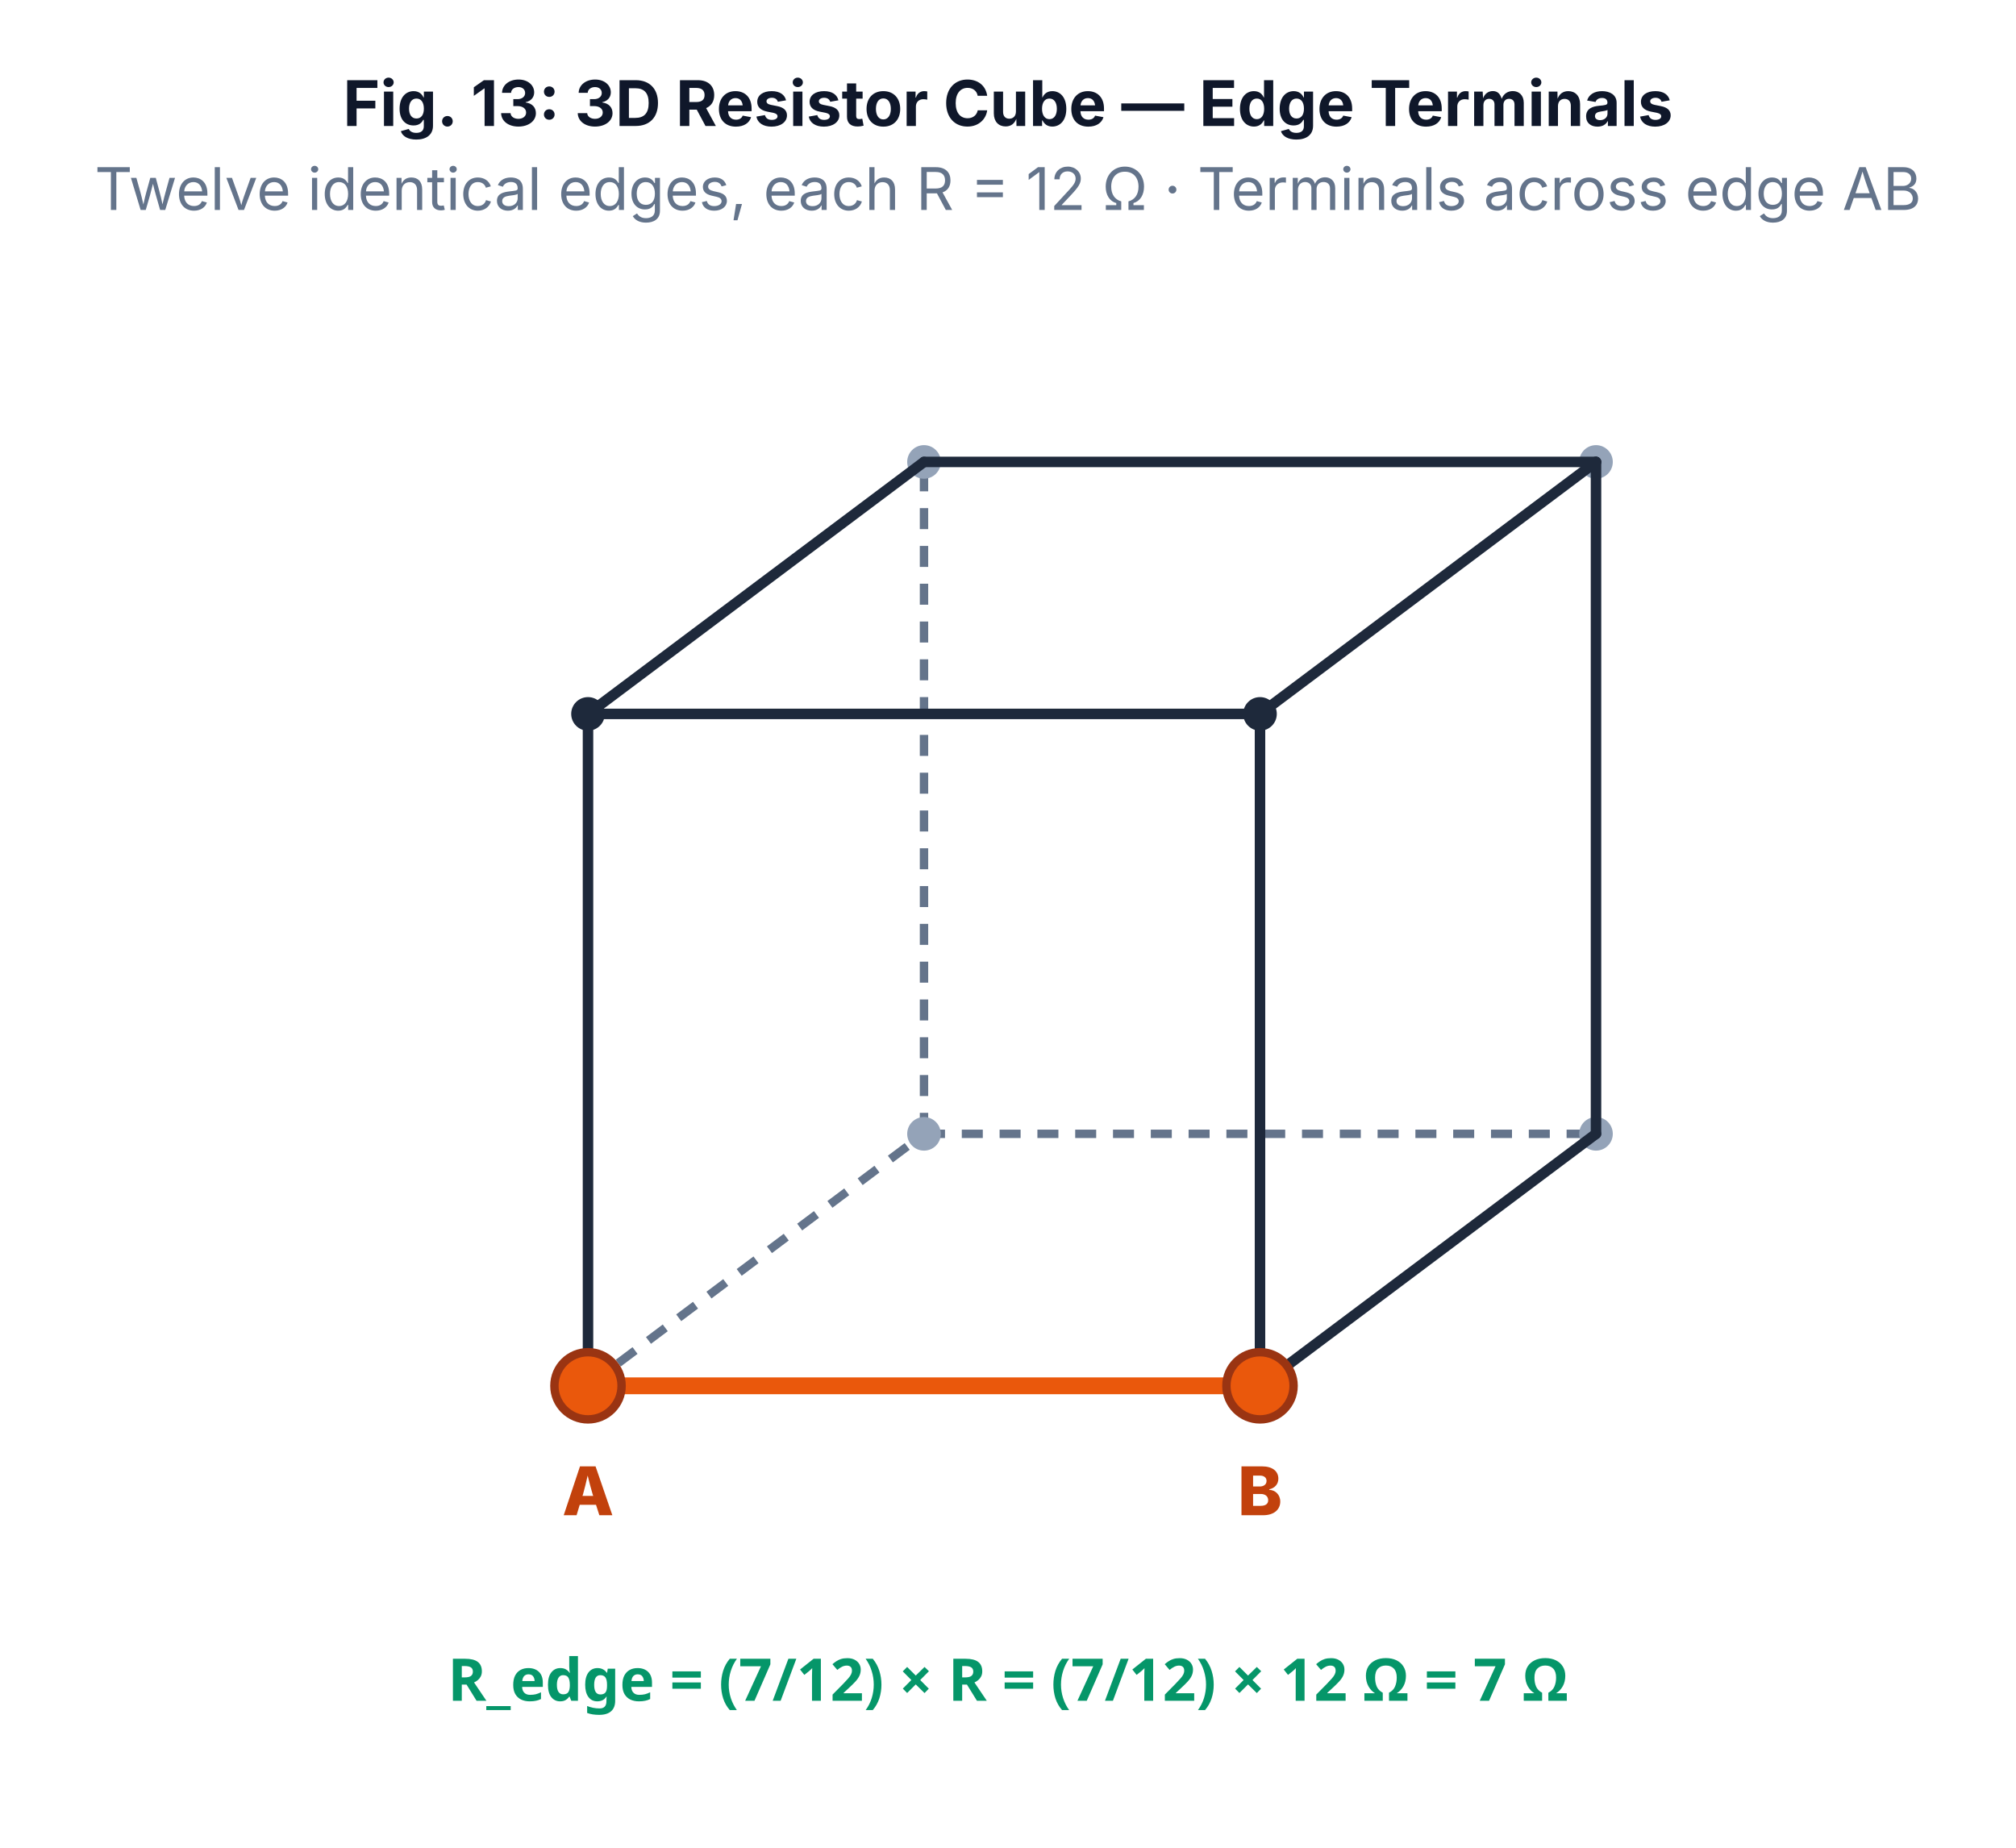
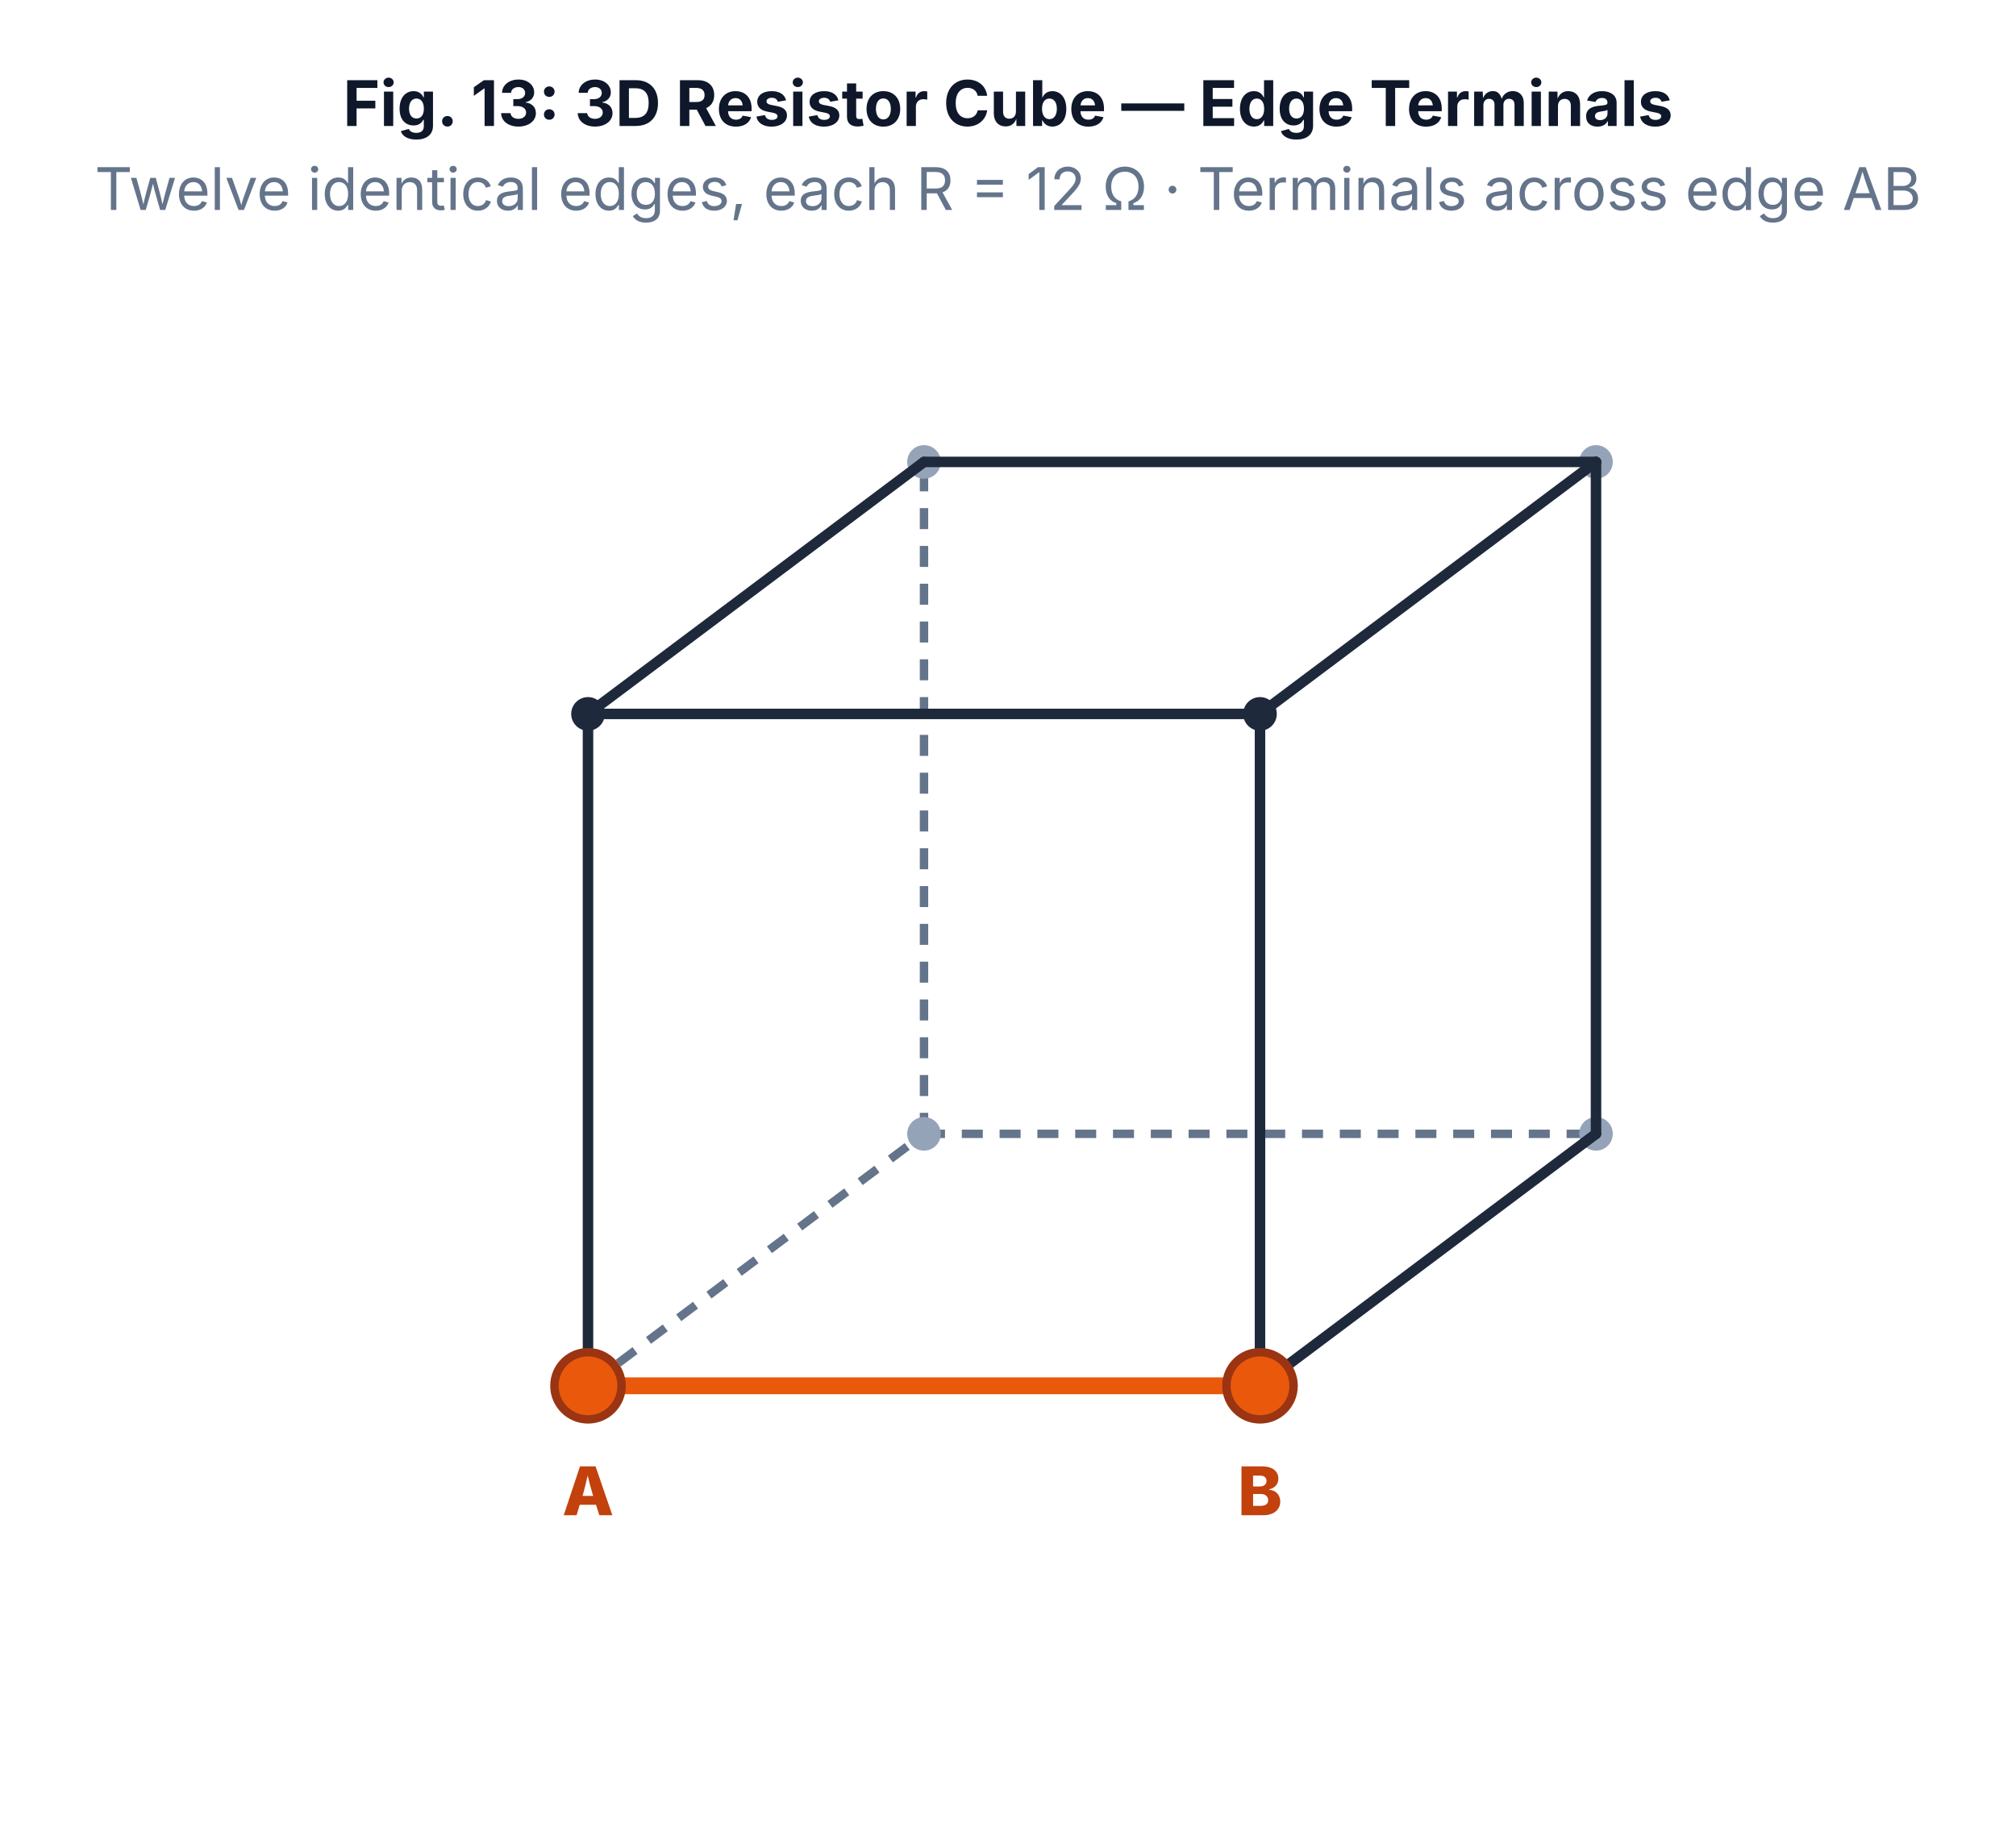
<svg xmlns="http://www.w3.org/2000/svg" viewBox="0 0 480 440" width="100%" height="100%" style="background:#ffffff; border:1.5px solid #cbd5e1; border-radius:10px;">
  <style>
    .wire { stroke: #1e293b; stroke-width: 2.5; stroke-linecap: round; stroke-linejoin: round; fill: none; }
    .dash-wire { stroke: #64748b; stroke-width: 2; stroke-dasharray: 5,4; fill: none; }
    .res-box { fill: #f8fafc; stroke: #0f172a; stroke-width: 2; rx: 4; }
    .res-lbl { font-family: system-ui, -apple-system, sans-serif; font-size: 14px; font-weight: 600; fill: #0f172a; text-anchor: middle; dominant-baseline: central; }
    .node-pt { fill: #1e293b; }
    .term-pt { fill: #ea580c; stroke: #9a3412; stroke-width: 2; }
    .term-lbl { font-family: system-ui, -apple-system, sans-serif; font-size: 16px; font-weight: 800; fill: #c2410c; text-anchor: middle; dominant-baseline: central; }
    .node-lbl { font-family: system-ui, -apple-system, sans-serif; font-size: 15px; font-weight: 700; fill: #1e293b; text-anchor: middle; dominant-baseline: central; }
    .diag-title { font-family: system-ui, -apple-system, sans-serif; font-size: 15px; font-weight: 700; fill: #0f172a; text-anchor: middle; }
    .diag-sub { font-family: system-ui, -apple-system, sans-serif; font-size: 14px; fill: #64748b; text-anchor: middle; }
  </style>
  <text x="240" y="30" class="diag-title">Fig. 13: 3D Resistor Cube — Edge Terminals</text>
  <text x="240" y="50" class="diag-sub">Twelve identical edges, each R = 12 Ω · Terminals across edge AB</text>
  <line x1="220" y1="270" x2="380" y2="270" class="dash-wire" />
  <line x1="220" y1="270" x2="220" y2="110" class="dash-wire" />
  <line x1="140" y1="330" x2="220" y2="270" class="dash-wire" />
  <circle cx="220" cy="270" r="4" fill="#94a3b8" />
  <circle cx="380" cy="270" r="4" fill="#94a3b8" />
  <circle cx="220" cy="110" r="4" fill="#94a3b8" />
  <circle cx="380" cy="110" r="4" fill="#94a3b8" />
  <line x1="300" y1="330" x2="380" y2="270" class="wire" />
  <line x1="300" y1="170" x2="380" y2="110" class="wire" />
  <line x1="140" y1="170" x2="220" y2="110" class="wire" />
  <line x1="220" y1="110" x2="380" y2="110" class="wire" />
  <line x1="380" y1="270" x2="380" y2="110" class="wire" />
  <line x1="140" y1="170" x2="300" y2="170" class="wire" />
  <line x1="140" y1="170" x2="140" y2="330" class="wire" />
  <line x1="300" y1="170" x2="300" y2="330" class="wire" />
  <line x1="140" y1="330" x2="300" y2="330" class="wire" style="stroke:#ea580c; stroke-width:4;" />
  <circle cx="140" cy="170" r="4" class="node-pt" />
  <circle cx="300" cy="170" r="4" class="node-pt" />
  <circle cx="140" cy="330" r="8" class="term-pt" />
  <text x="140" y="355" class="term-lbl">A</text>
  <circle cx="300" cy="330" r="8" class="term-pt" />
  <text x="300" y="355" class="term-lbl">B</text>
-   <text x="240" y="405" font-family="system-ui, sans-serif" font-size="14" font-weight="600" fill="#059669" text-anchor="middle">R_edge = (7/12) × R = (7/12) × 12 Ω = 7 Ω</text>
</svg>
